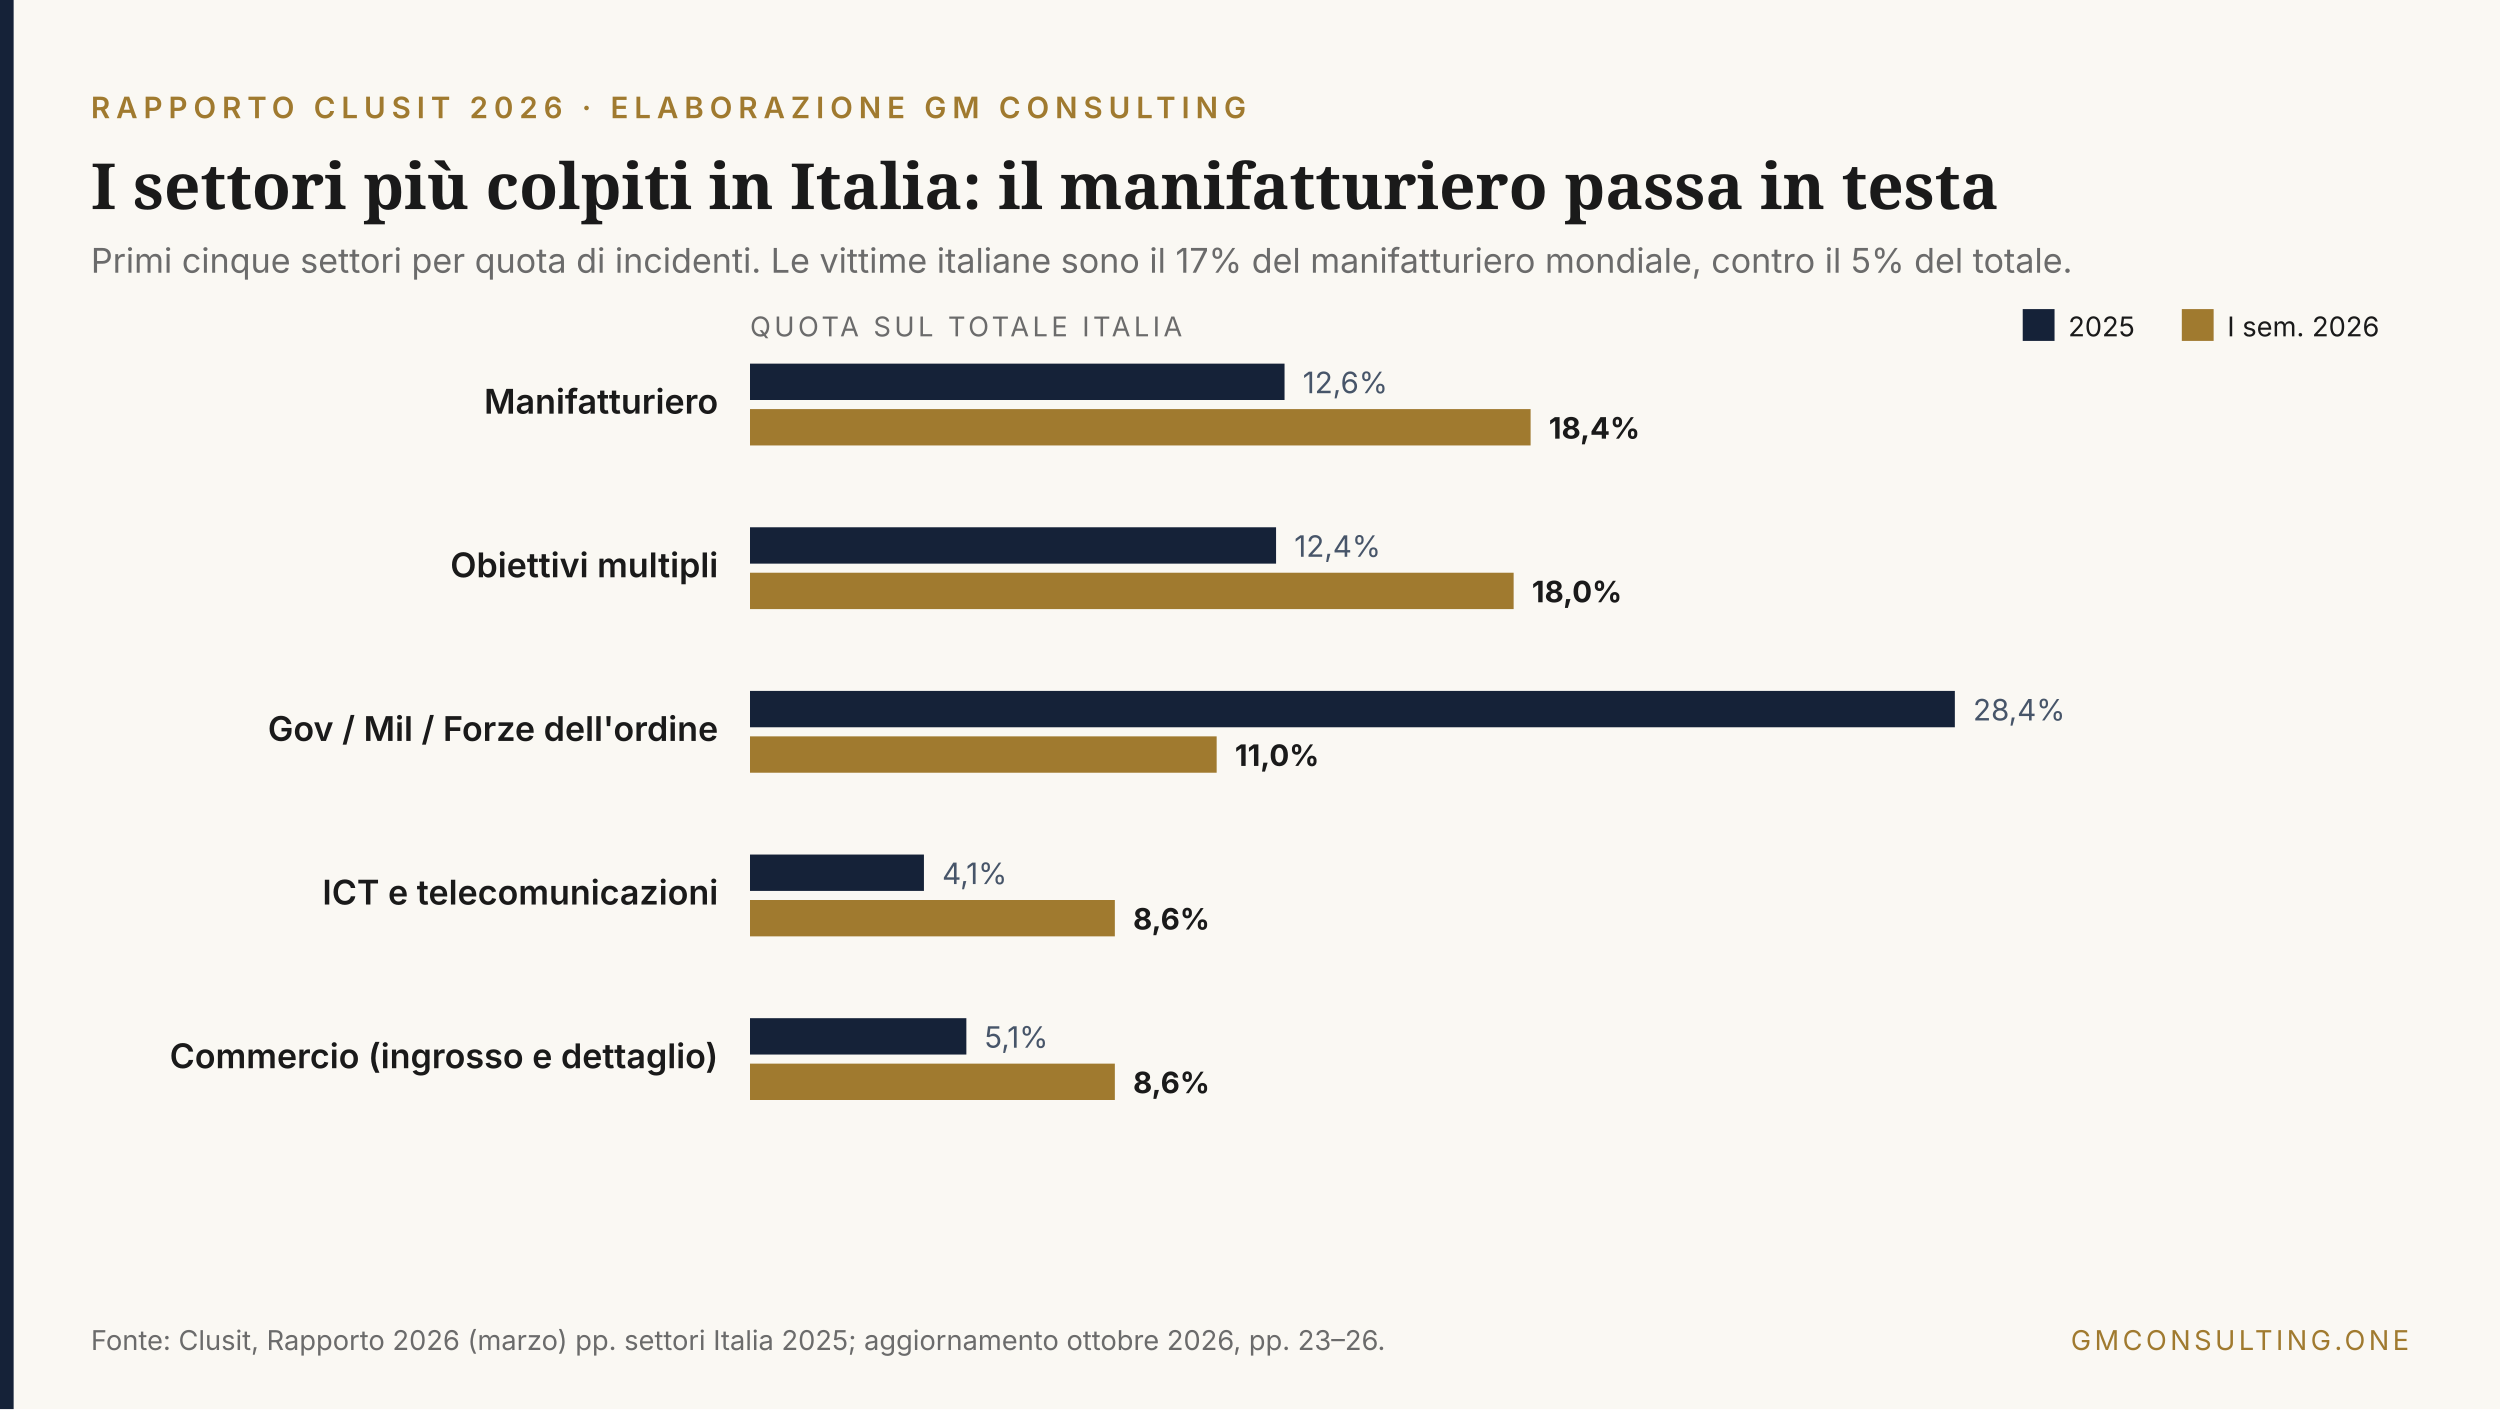
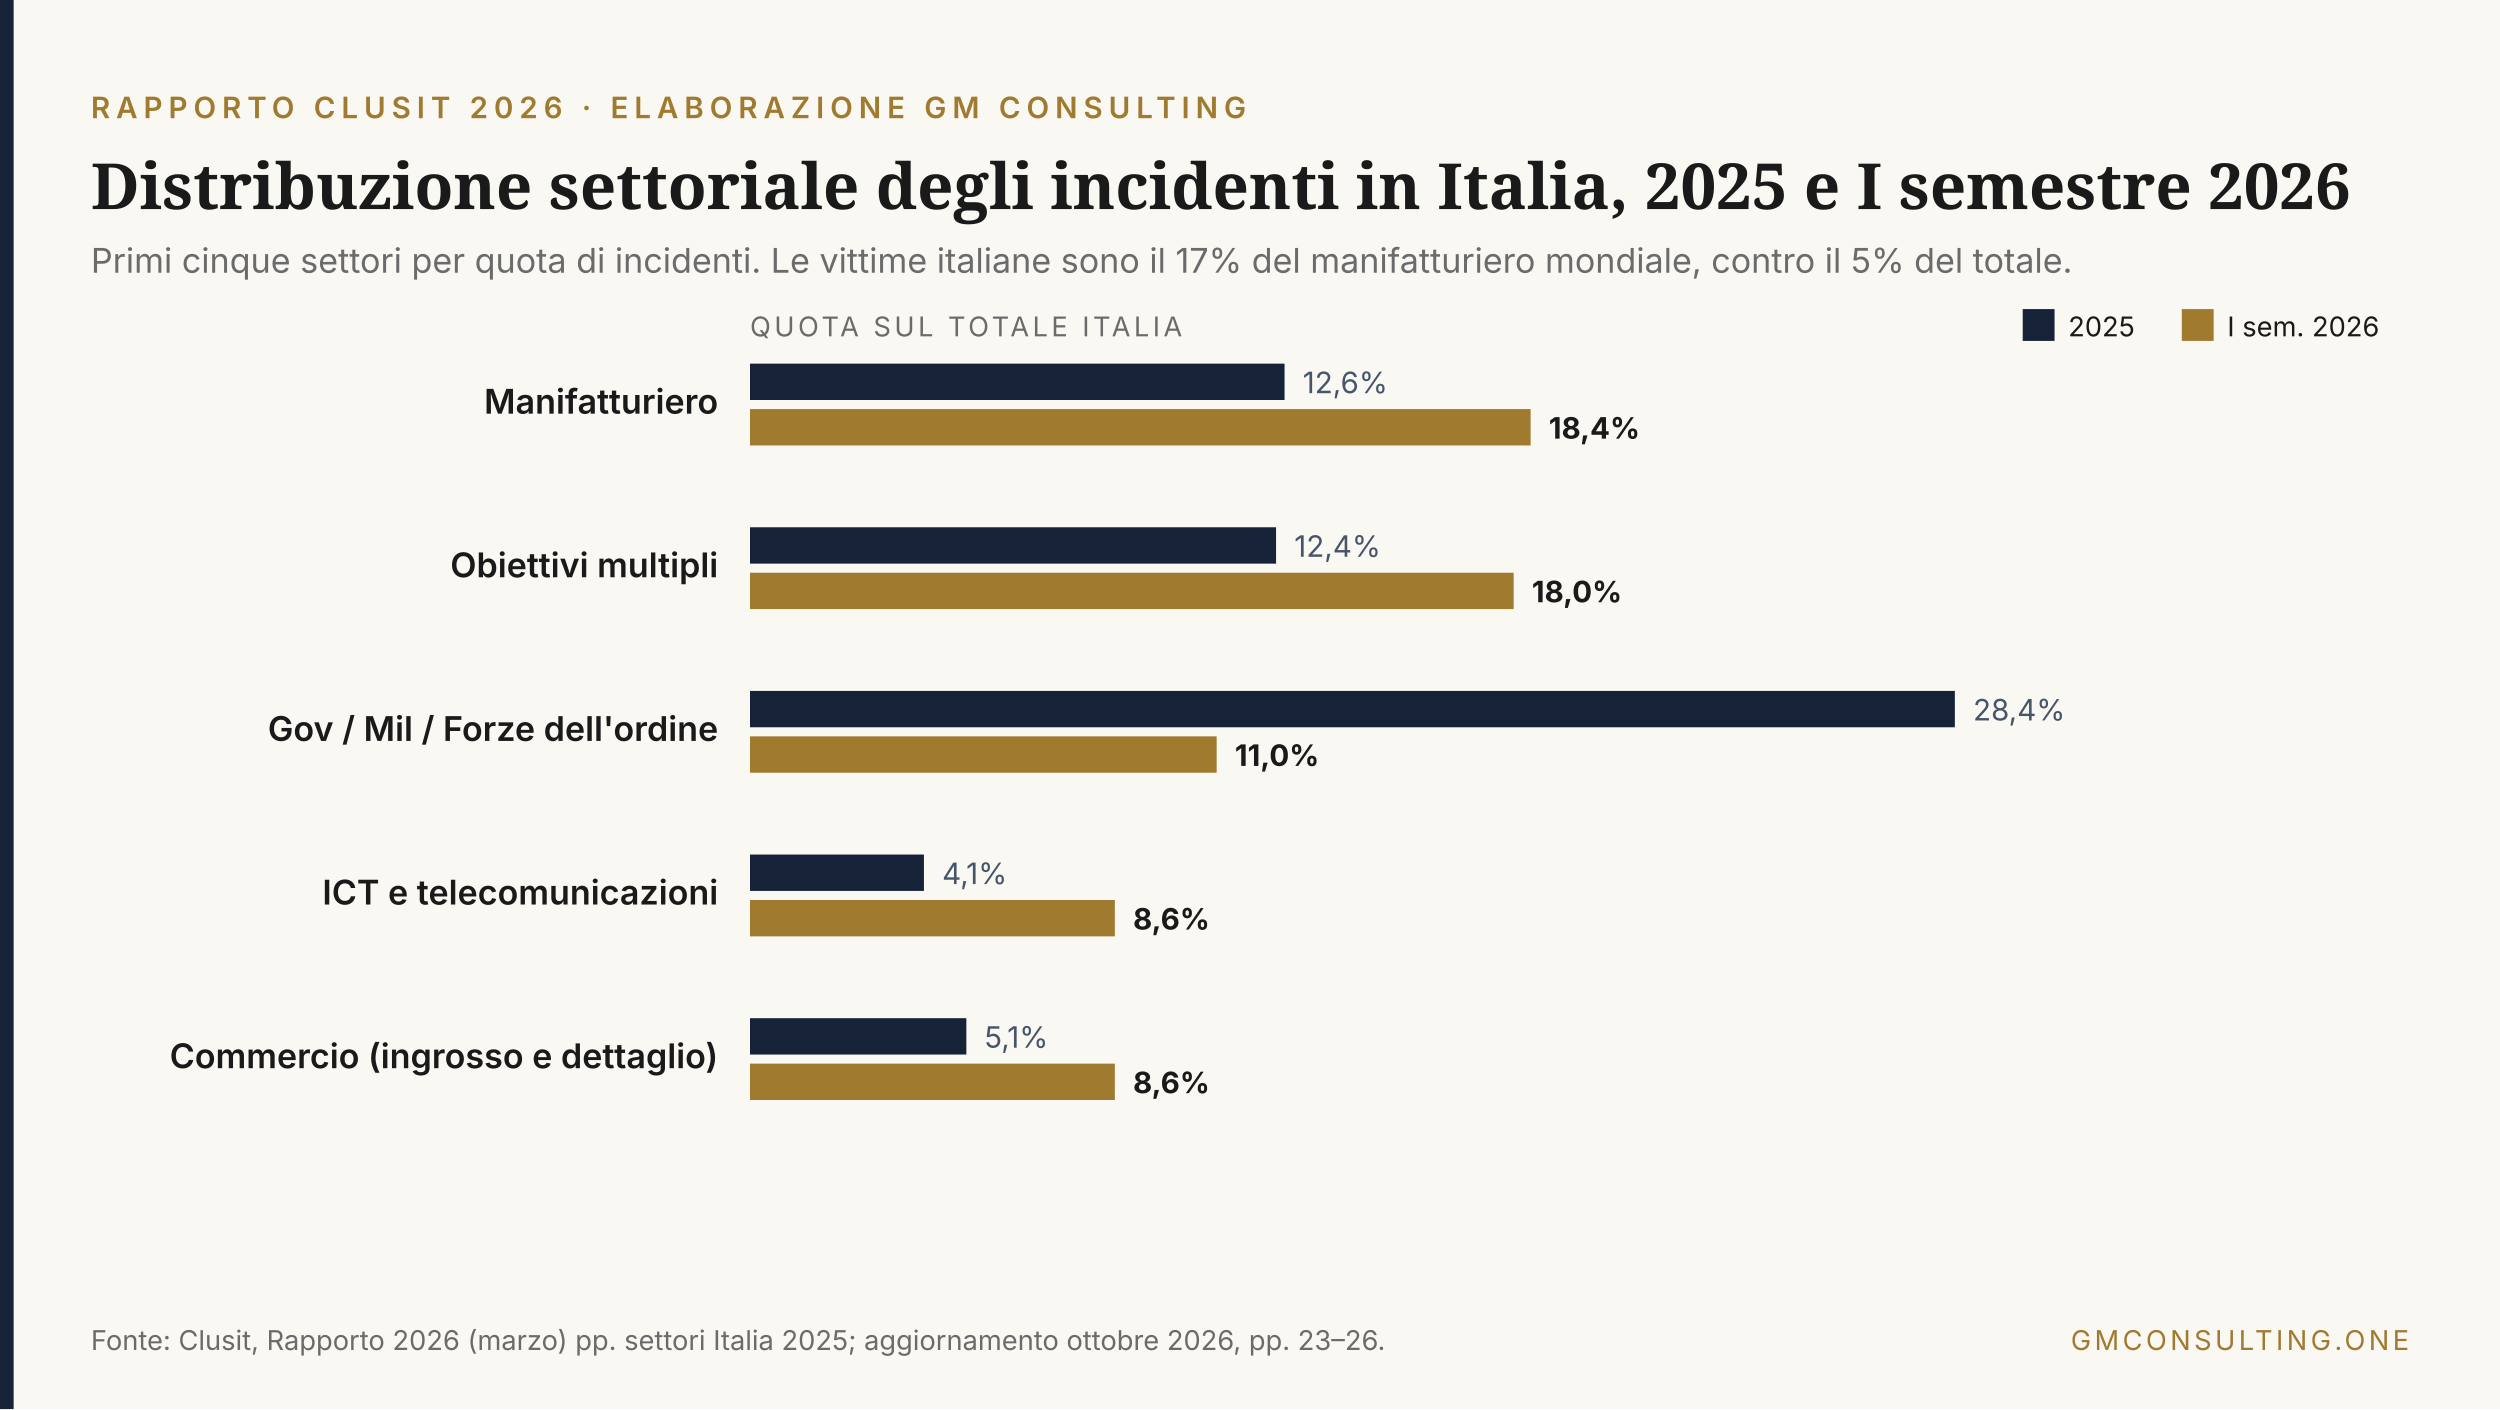
<svg xmlns="http://www.w3.org/2000/svg" viewBox="0 0 1100 620" width="1100" height="620" role="img" font-family="Inter, 'DejaVu Sans', Arial, sans-serif">
  <rect width="1100" height="620" fill="#FAF8F3" />
  <rect x="0" y="0" width="6" height="620" fill="#152238" />
  <text x="40" y="52" font-size="13" letter-spacing="2.6" fill="#A07A2F" font-weight="600">RAPPORTO CLUSIT 2026 · ELABORAZIONE GM CONSULTING</text>
-   <text x="40" y="92" font-size="28" fill="#1A1A1A" font-weight="700" font-family="'Bitstream Charter', Caladea, Georgia, serif">I settori più colpiti in Italia: il manifatturiero passa in testa</text>
+   <text x="40" y="92" font-size="28" fill="#1A1A1A" font-weight="700" font-family="'Bitstream Charter', Caladea, Georgia, serif">Distribuzione settoriale degli incidenti in Italia, 2025 e I semestre 2026</text>
  <text x="40" y="120" font-size="15" fill="#6B6B6B">Primi cinque settori per quota di incidenti. Le vittime italiane sono il 17% del manifatturiero mondiale, contro il 5% del totale.</text>
  <text x="330" y="148" font-size="12" fill="#6B6B6B" letter-spacing="1.5">QUOTA SUL TOTALE ITALIA</text>
  <rect x="890" y="136" width="14" height="14" fill="#152238" />
  <text x="910" y="148" font-size="12" fill="#1A1A1A">2025</text>
  <rect x="960" y="136" width="14" height="14" fill="#A07A2F" />
  <text x="980" y="148" font-size="12" fill="#1A1A1A">I sem. 2026</text>
  <text x="316" y="182" font-size="15" fill="#1A1A1A" text-anchor="end" font-weight="600">Manifatturiero</text>
  <rect x="330" y="160" width="235.2" height="16" fill="#152238" />
  <text x="573.2" y="173" font-size="13" fill="#475569">12,6%</text>
  <rect x="330" y="180" width="343.467" height="16" fill="#A07A2F" />
  <text x="681.467" y="193" font-size="13" fill="#1A1A1A" font-weight="700">18,4%</text>
  <text x="316" y="254" font-size="15" fill="#1A1A1A" text-anchor="end" font-weight="600">Obiettivi multipli</text>
  <rect x="330" y="232" width="231.467" height="16" fill="#152238" />
  <text x="569.467" y="245" font-size="13" fill="#475569">12,4%</text>
  <rect x="330" y="252" width="336.0" height="16" fill="#A07A2F" />
  <text x="674.0" y="265" font-size="13" fill="#1A1A1A" font-weight="700">18,0%</text>
  <text x="316" y="326" font-size="15" fill="#1A1A1A" text-anchor="end" font-weight="600">Gov / Mil / Forze dell'ordine</text>
  <rect x="330" y="304" width="530.133" height="16" fill="#152238" />
  <text x="868.133" y="317" font-size="13" fill="#475569">28,4%</text>
  <rect x="330" y="324" width="205.333" height="16" fill="#A07A2F" />
  <text x="543.333" y="337" font-size="13" fill="#1A1A1A" font-weight="700">11,0%</text>
  <text x="316" y="398" font-size="15" fill="#1A1A1A" text-anchor="end" font-weight="600">ICT e telecomunicazioni</text>
  <rect x="330" y="376" width="76.533" height="16" fill="#152238" />
  <text x="414.533" y="389" font-size="13" fill="#475569">4,1%</text>
  <rect x="330" y="396" width="160.533" height="16" fill="#A07A2F" />
  <text x="498.533" y="409" font-size="13" fill="#1A1A1A" font-weight="700">8,6%</text>
  <text x="316" y="470" font-size="15" fill="#1A1A1A" text-anchor="end" font-weight="600">Commercio (ingrosso e dettaglio)</text>
  <rect x="330" y="448" width="95.2" height="16" fill="#152238" />
  <text x="433.2" y="461" font-size="13" fill="#475569">5,1%</text>
  <rect x="330" y="468" width="160.533" height="16" fill="#A07A2F" />
  <text x="498.533" y="481" font-size="13" fill="#1A1A1A" font-weight="700">8,6%</text>
  <text x="40" y="594" font-size="12" fill="#6B6B6B">Fonte: Clusit, Rapporto 2026 (marzo) pp. settori Italia 2025; aggiornamento ottobre 2026, pp. 23–26.</text>
  <text x="1060" y="594" font-size="12" fill="#A07A2F" text-anchor="end" letter-spacing="1.5">GMCONSULTING.ONE</text>
</svg>
